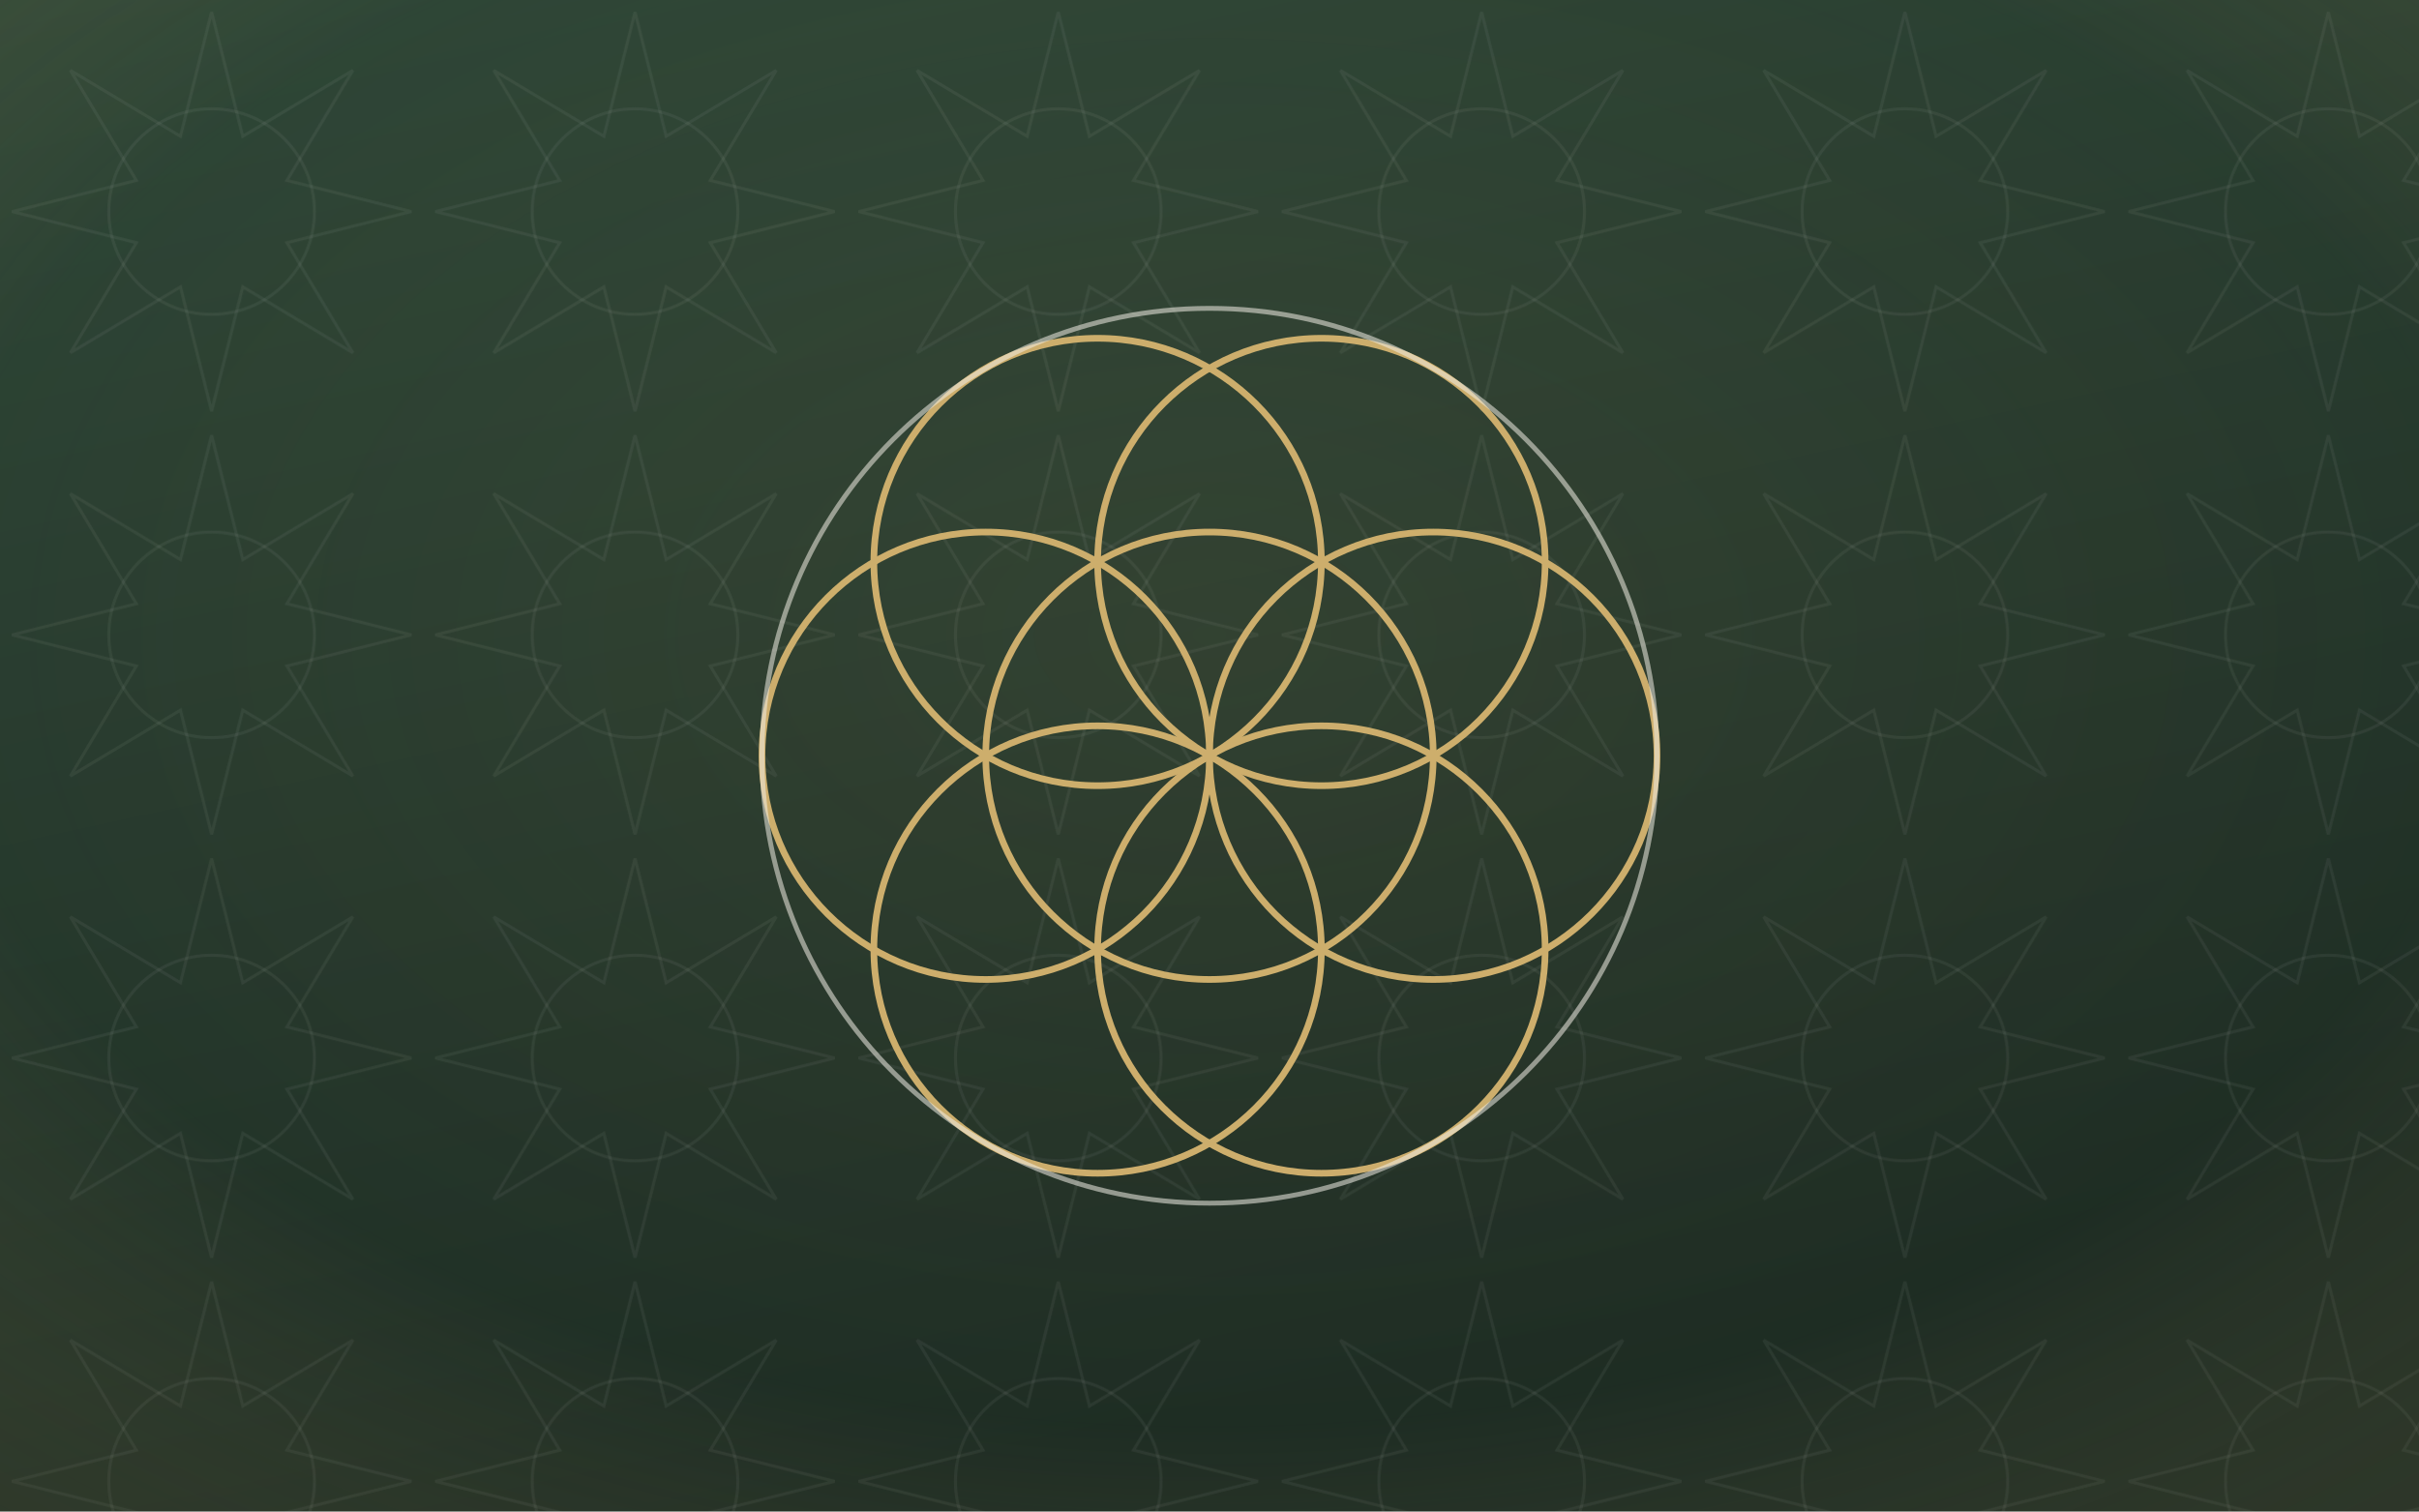
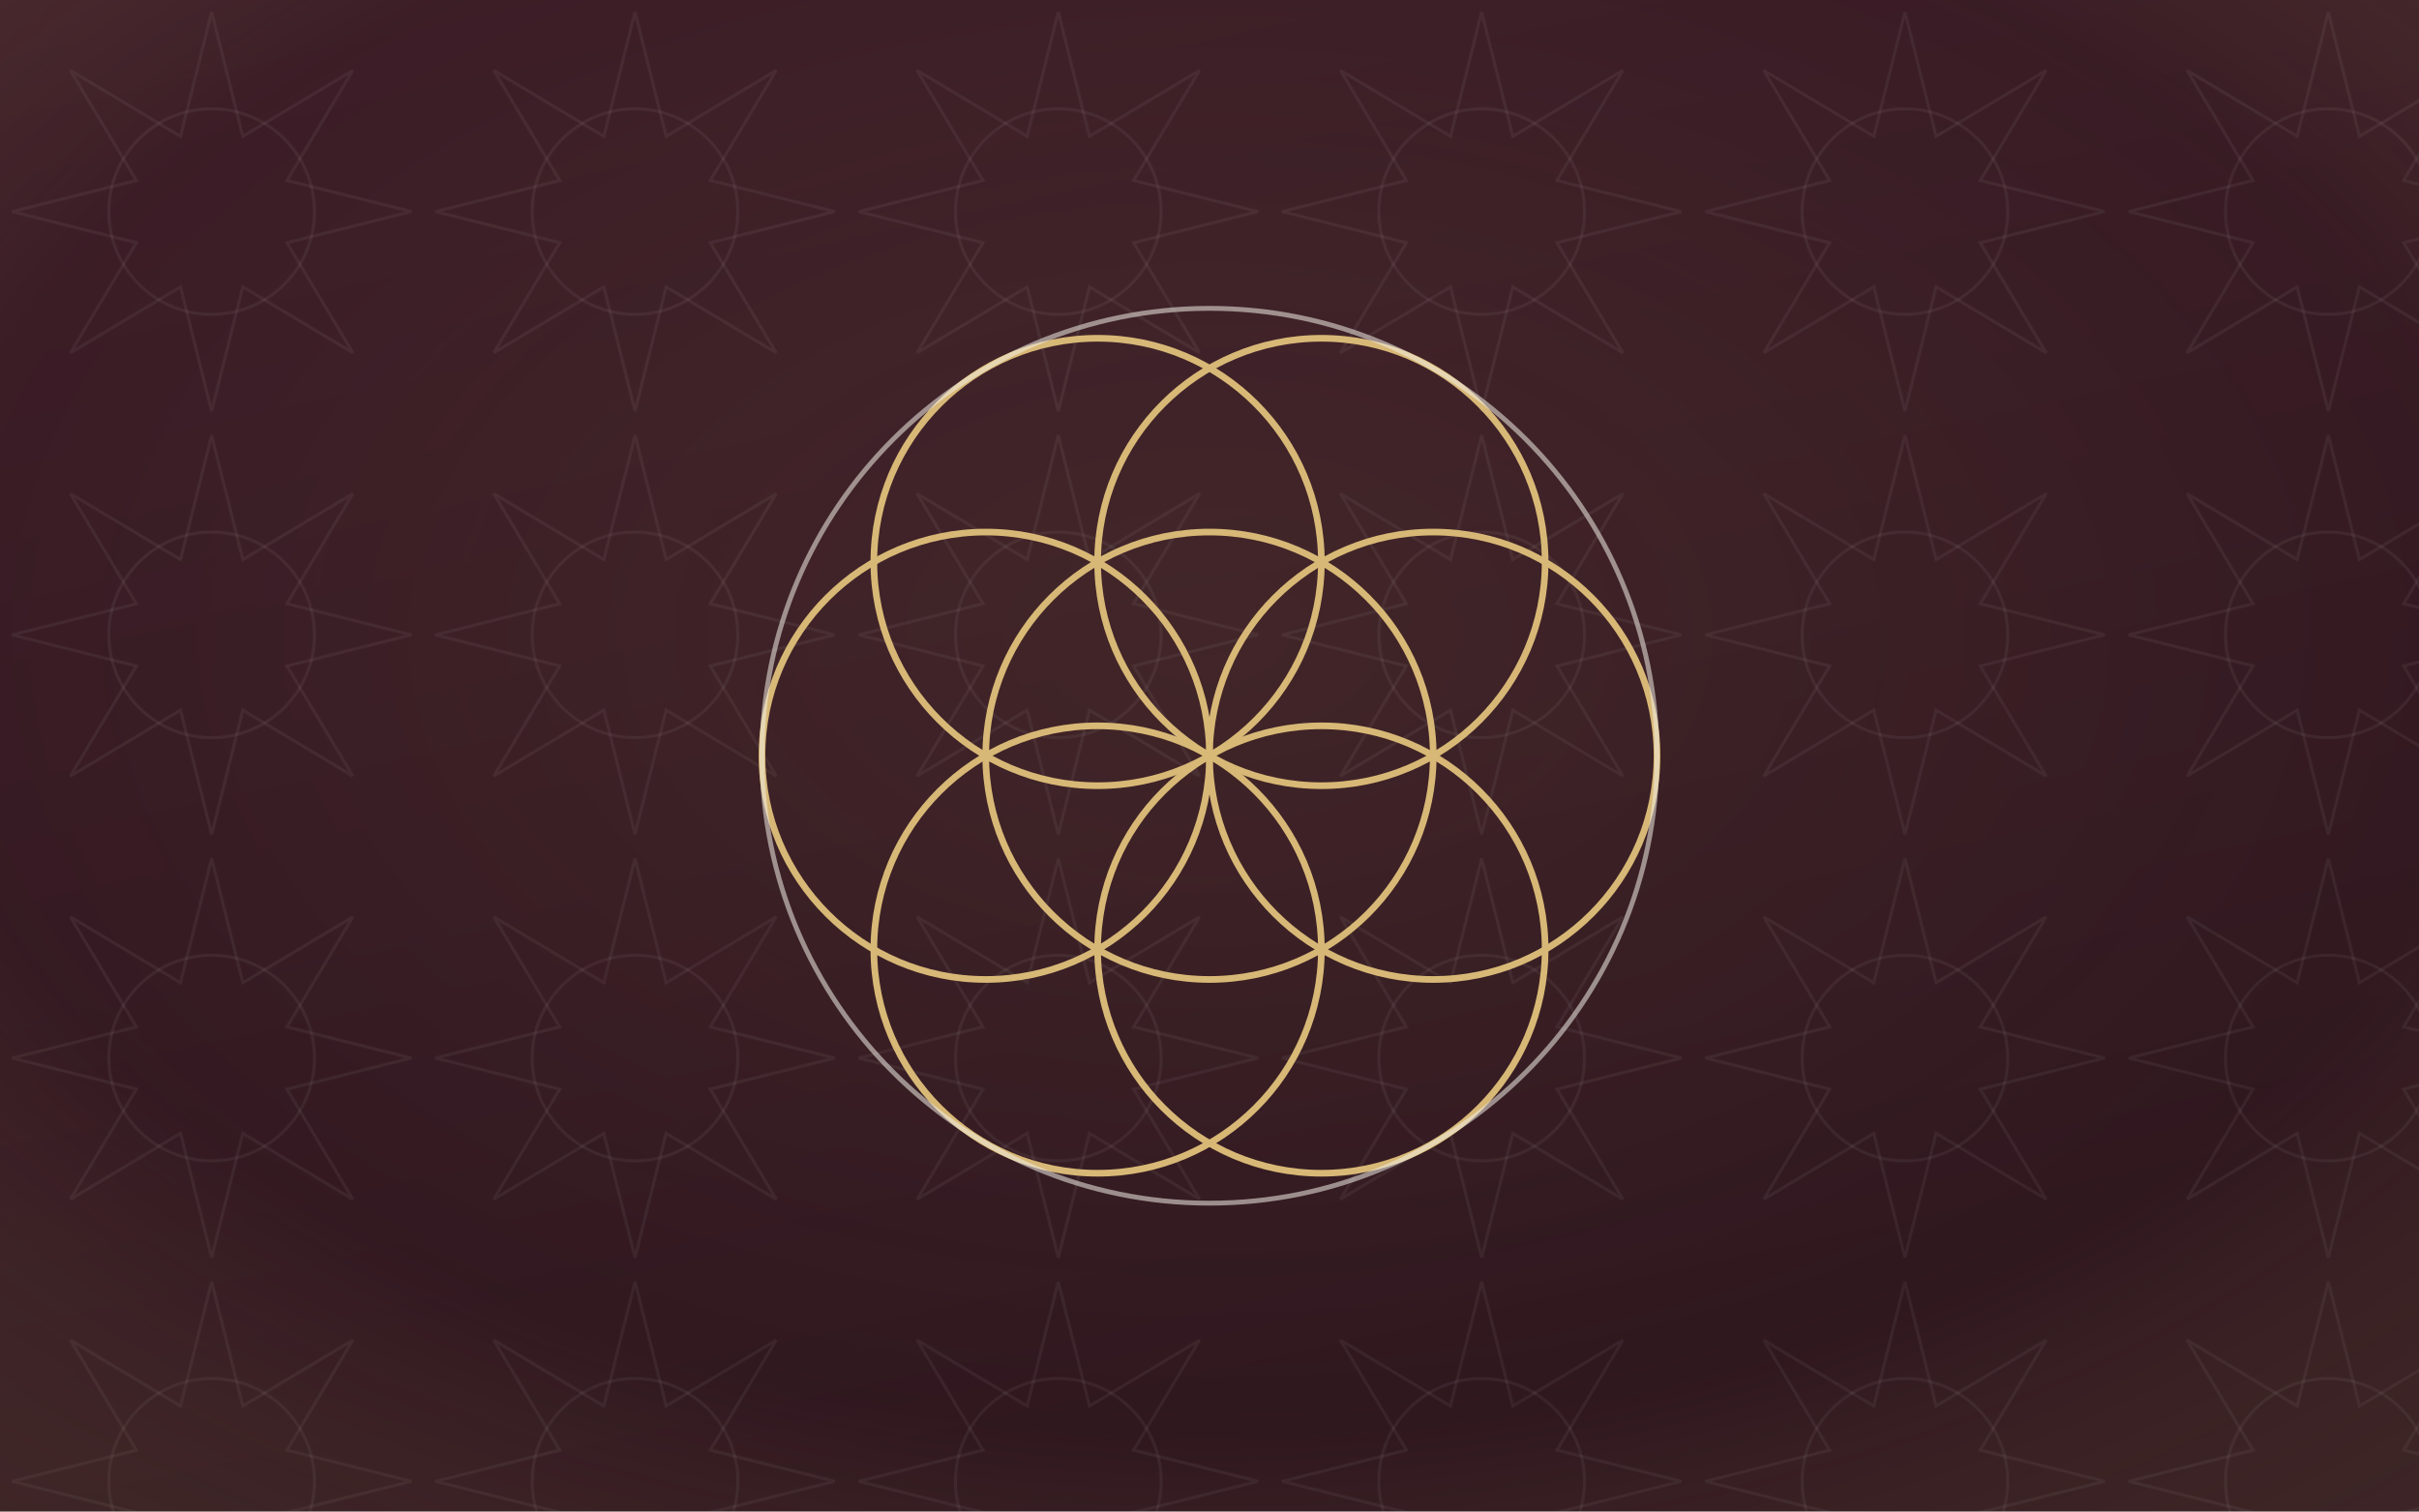
<svg xmlns="http://www.w3.org/2000/svg" viewBox="0 0 800 500" role="img" aria-label="">
  <defs>
    <linearGradient id="bg" x1="0" y1="0" x2="0.35" y2="1">
-       <stop offset="0" stop-color="#2c4536" />
-       <stop offset="1" stop-color="#1b2a22" />
+       <stop offset="0" stop-color="#3a1b26" />
+       <stop offset="1" stop-color="#2c141d" />
    </linearGradient>
    <radialGradient id="glow" cx="0.5" cy="0.42" r="1.05">
-       <stop offset="0" stop-color="#cdae6c" stop-opacity="0.09" />
-       <stop offset="0.5" stop-color="#cdae6c" stop-opacity="0.02" />
-       <stop offset="1" stop-color="#101a14" stop-opacity="0.4" />
+       <stop offset="0" stop-color="#d8b876" stop-opacity="0.09" />
+       <stop offset="0.5" stop-color="#d8b876" stop-opacity="0.02" />
+       <stop offset="1" stop-color="#1c0d13" stop-opacity="0.4" />
    </radialGradient>
    <pattern id="lat" width="140" height="140" patternUnits="userSpaceOnUse">
      <g fill="none" stroke="#f2f0eb" stroke-opacity="0.06">
        <polygon points="70.0,4.0 80.3,45.1 116.7,23.3 94.9,59.7 136.0,70.0 94.9,80.3 116.7,116.7 80.3,94.9 70.0,136.0 59.7,94.9 23.3,116.7 45.1,80.3 4.0,70.0 45.1,59.7 23.3,23.3 59.7,45.1" />
        <circle cx="70" cy="70" r="34" />
      </g>
    </pattern>
  </defs>
  <rect width="800" height="500" fill="url(#bg)" />
  <rect width="800" height="500" fill="url(#lat)" />
-   <g fill="none" stroke="#cdae6c" stroke-width="2.2" stroke-linecap="round" stroke-linejoin="round">
+   <g fill="none" stroke="#d8b876" stroke-width="2.2" stroke-linecap="round" stroke-linejoin="round">
    <circle cx="400" cy="250" r="74" />
    <circle cx="474.0" cy="250.0" r="74" />
    <circle cx="437.0" cy="314.1" r="74" />
    <circle cx="363.0" cy="314.1" r="74" />
    <circle cx="326.0" cy="250.0" r="74" />
    <circle cx="363.0" cy="185.9" r="74" />
    <circle cx="437.0" cy="185.9" r="74" />
  </g>
  <g fill="none" stroke="#f2f0eb" stroke-opacity="0.55" stroke-width="1.6" stroke-linecap="round">
    <circle cx="400" cy="250" r="148" />
  </g>
  <rect width="800" height="500" fill="url(#glow)" />
</svg>
